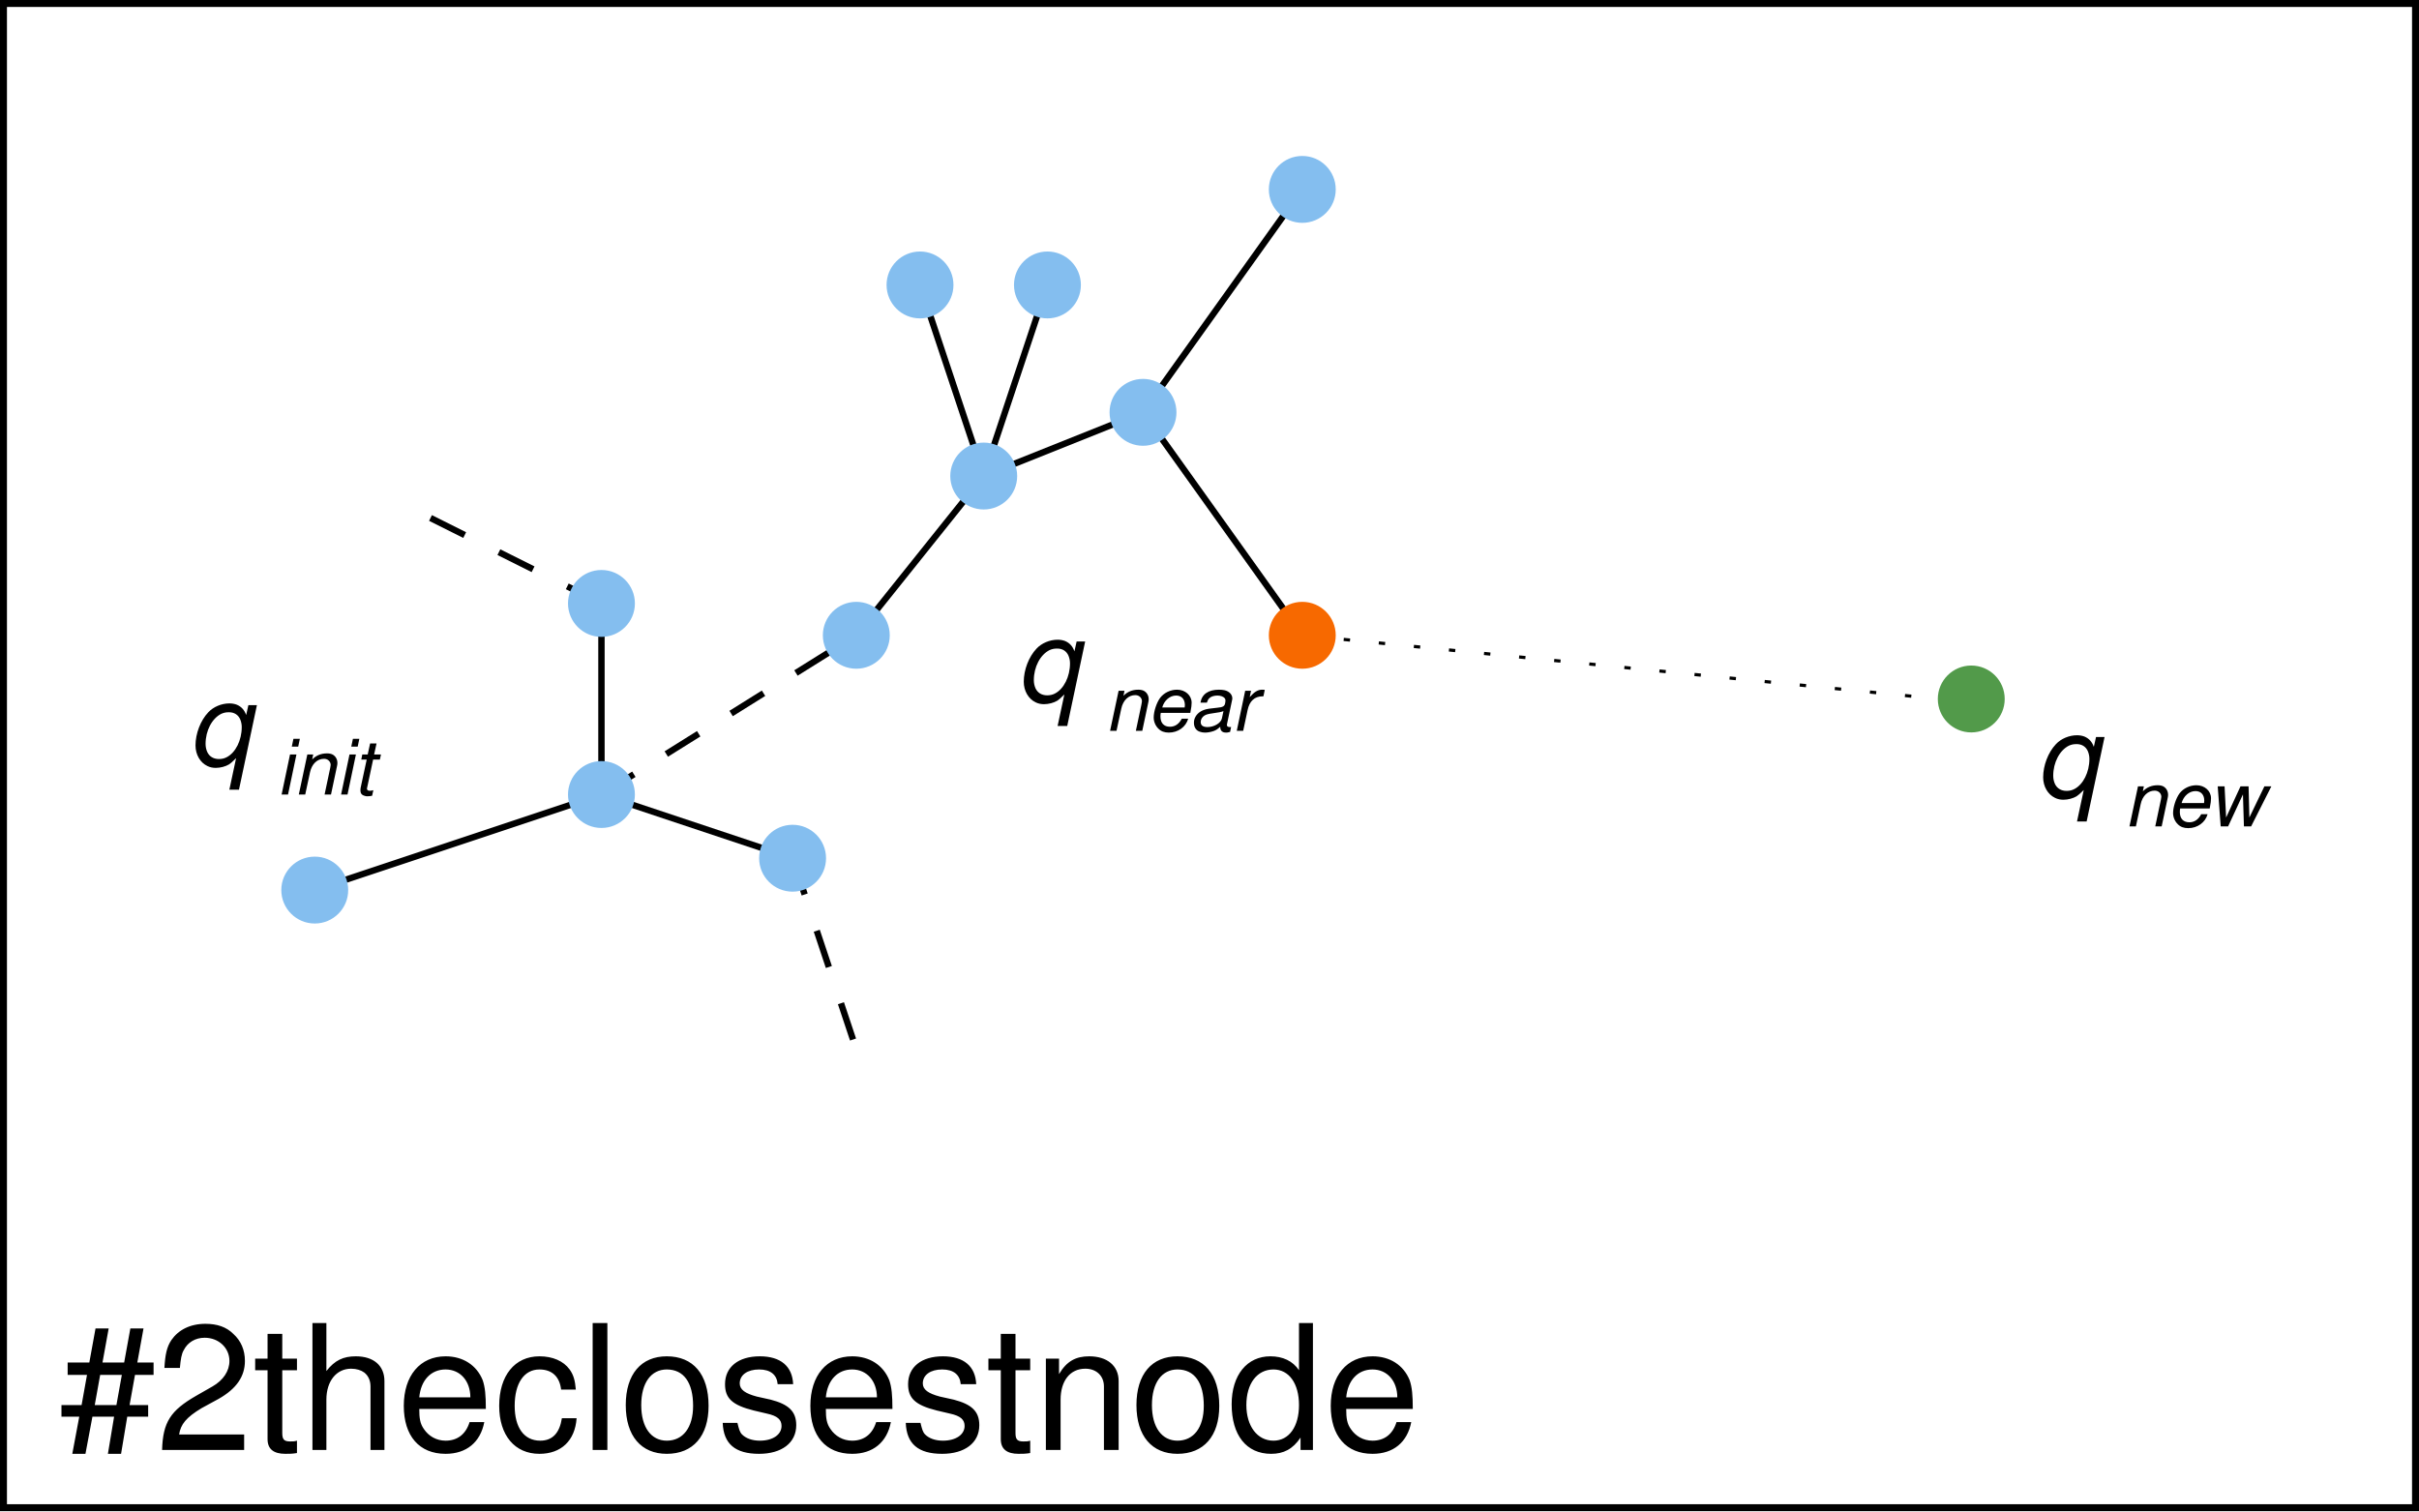
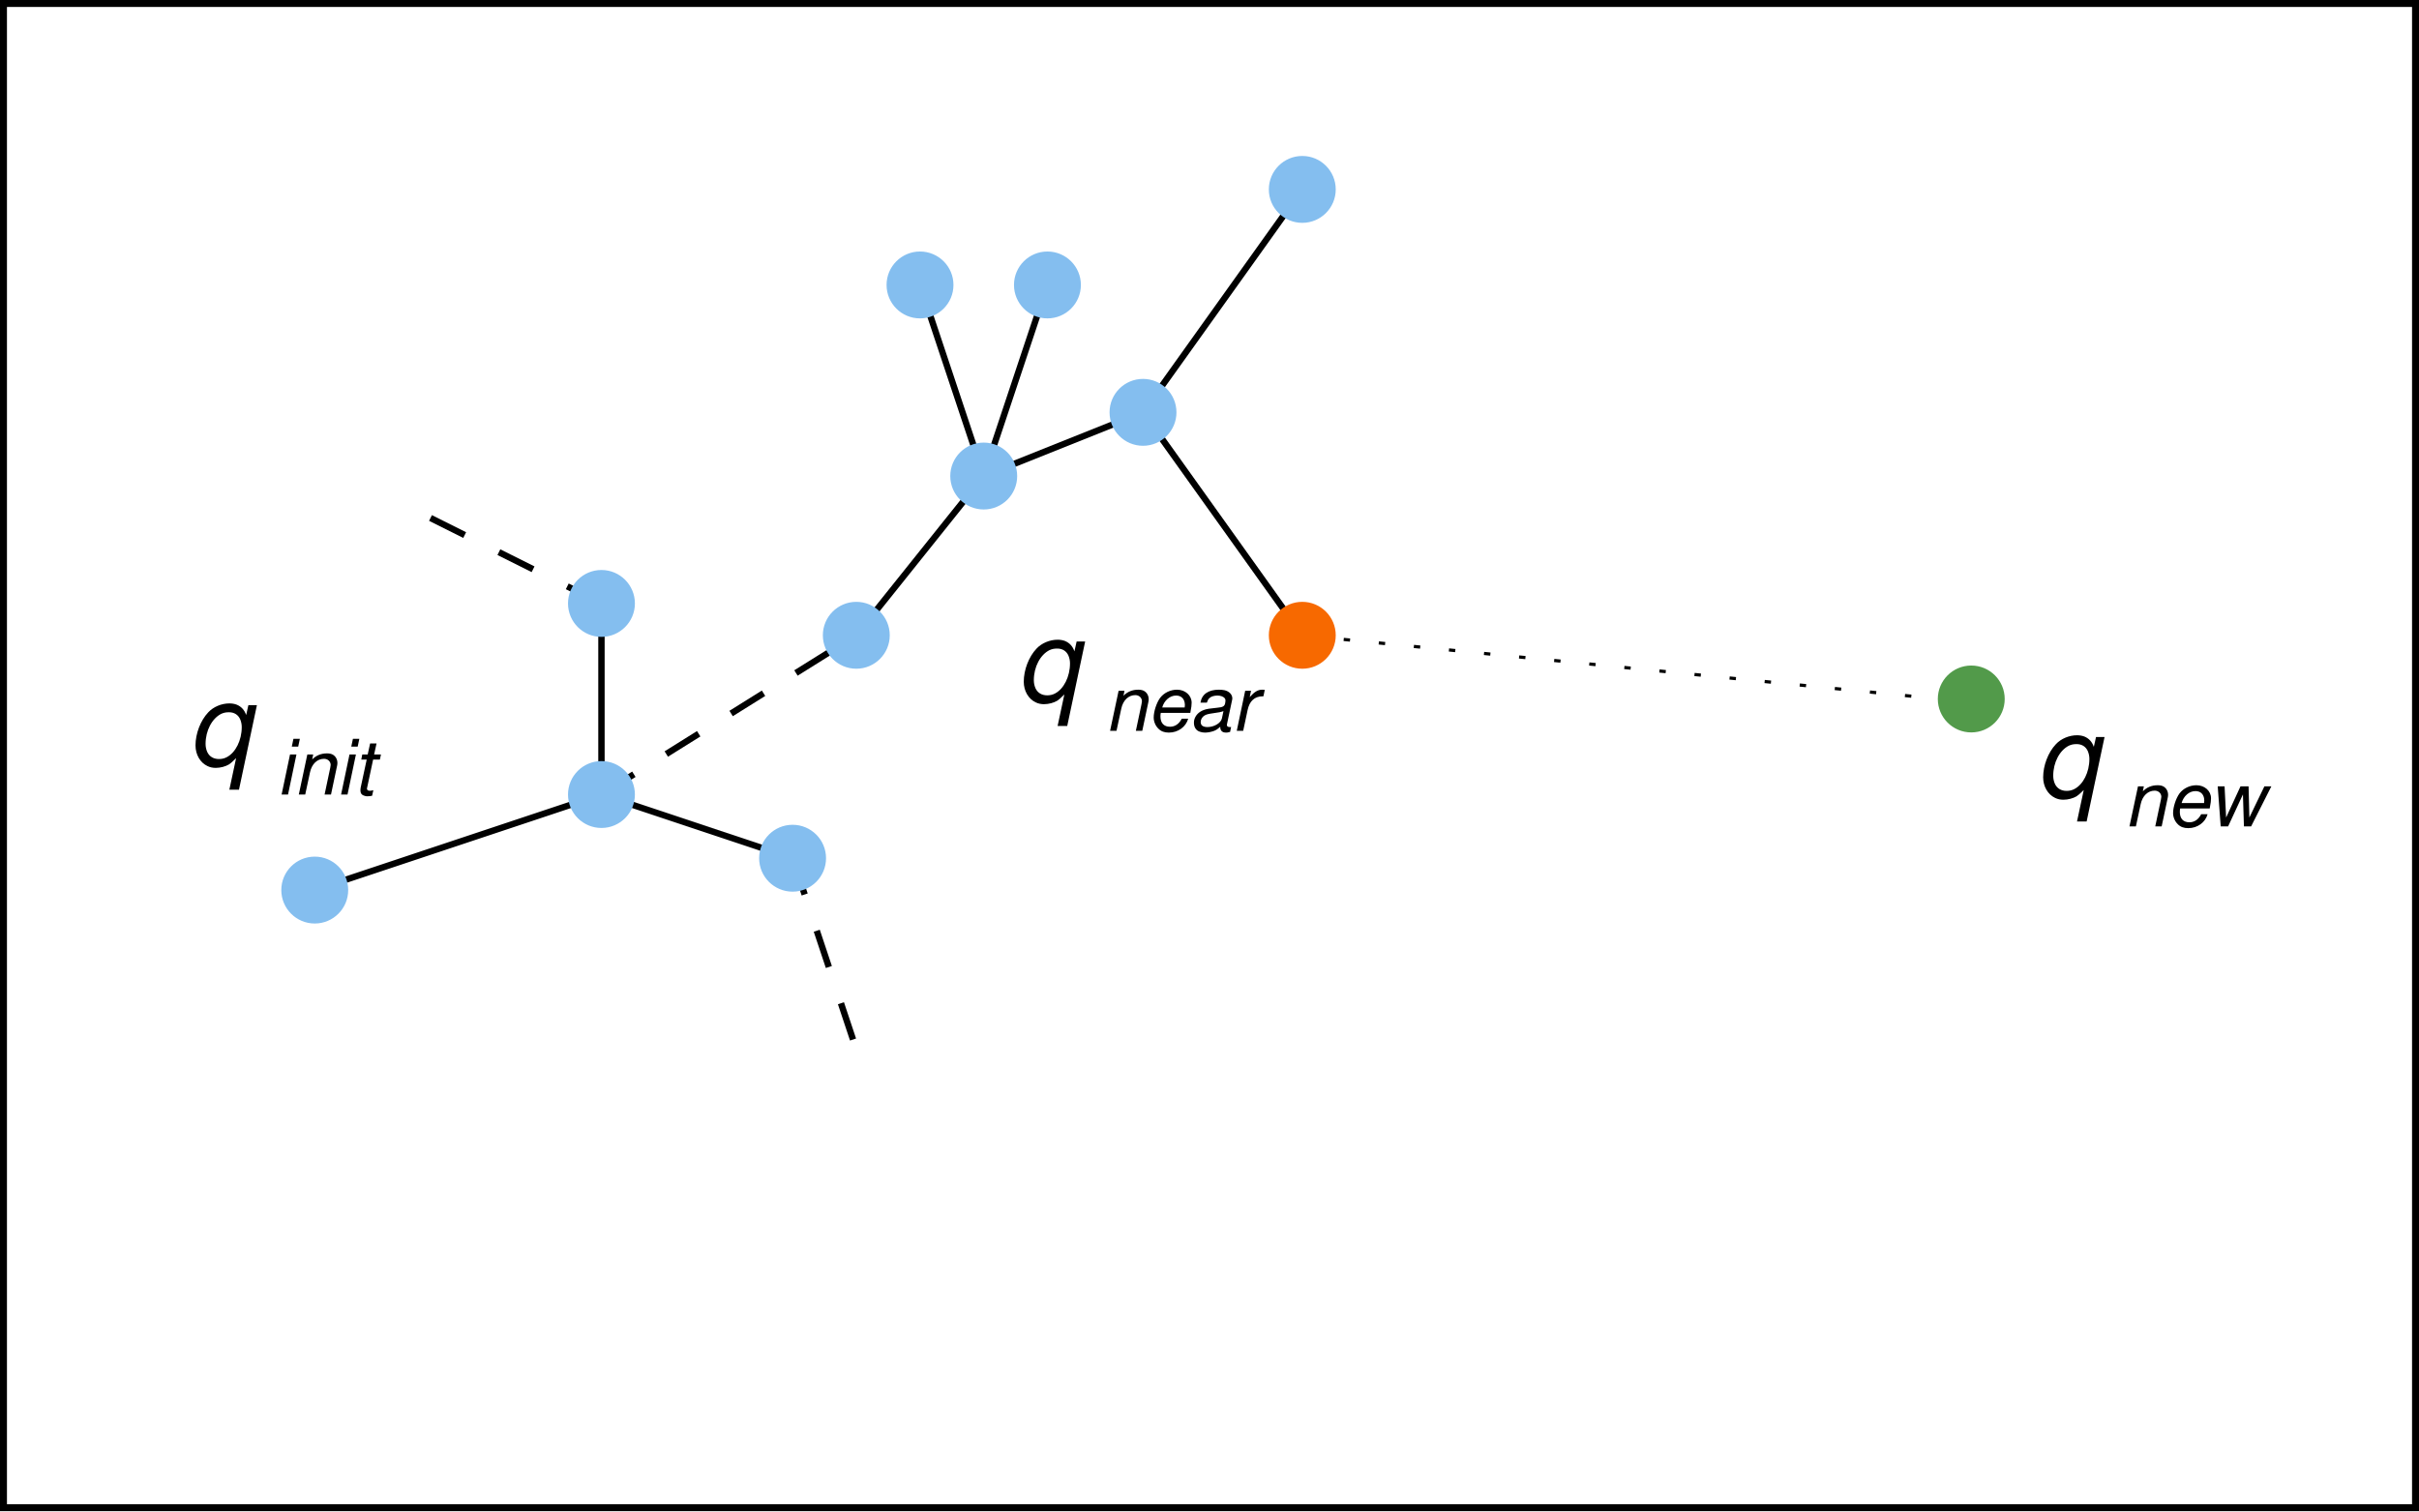
<svg xmlns="http://www.w3.org/2000/svg" width="48.829mm" height="30.511mm" viewBox="0 0 48.829 30.511" version="1.1" id="svg1948">
  <defs id="defs1945">
    <clipPath clipPathUnits="userSpaceOnUse" id="clipPath326">
      <path d="M 0,0 H 325 V 167 H 0 Z" id="path324" />
    </clipPath>
  </defs>
  <g id="layer1" transform="translate(-82.50548,-92.01389)">
    <g id="g316" transform="matrix(0.1428962,0,0,-0.1428962,83.70034,117.0724)">
      <g id="g318">
        <g id="g320">
          <g id="g322" clip-path="url(#clipPath326)">
            <g id="g328" transform="scale(0.1)">
              <path d="M 1531,1171 1756,856" style="fill:none;stroke:#000000;stroke-width:9;stroke-linecap:butt;stroke-linejoin:miter;stroke-miterlimit:10;stroke-dasharray:none;stroke-opacity:1" id="path330" />
              <path d="m 1306,1081 225,90" style="fill:none;stroke:#000000;stroke-width:9;stroke-linecap:butt;stroke-linejoin:miter;stroke-miterlimit:10;stroke-dasharray:none;stroke-opacity:1" id="path332" />
              <path d="m 1306,1081 90,270" style="fill:none;stroke:#000000;stroke-width:9;stroke-linecap:butt;stroke-linejoin:miter;stroke-miterlimit:10;stroke-dasharray:none;stroke-opacity:1" id="path334" />
              <path d="m 1756,856 900,-90" style="fill:none;stroke:#000000;stroke-width:4.5;stroke-linecap:butt;stroke-linejoin:miter;stroke-miterlimit:10;stroke-dasharray:9, 40.8;stroke-dashoffset:40.8;stroke-opacity:1" id="path336" />
              <path d="M 361,496 766,631" style="fill:none;stroke:#000000;stroke-width:9;stroke-linecap:butt;stroke-linejoin:miter;stroke-miterlimit:10;stroke-dasharray:none;stroke-opacity:1" id="path338" />
              <path d="m 766,631 360,225" style="fill:none;stroke:#000000;stroke-width:9;stroke-linecap:butt;stroke-linejoin:miter;stroke-miterlimit:10;stroke-dasharray:54;stroke-dashoffset:0;stroke-opacity:1" id="path340" />
              <path d="M 766,631 V 901" style="fill:none;stroke:#000000;stroke-width:9;stroke-linecap:butt;stroke-linejoin:miter;stroke-miterlimit:10;stroke-dasharray:none;stroke-opacity:1" id="path342" />
              <path d="m 766,631 270,-90" style="fill:none;stroke:#000000;stroke-width:9;stroke-linecap:butt;stroke-linejoin:miter;stroke-miterlimit:10;stroke-dasharray:none;stroke-opacity:1" id="path344" />
              <path d="M 766,901 496,1036" style="fill:none;stroke:#000000;stroke-width:9;stroke-linecap:butt;stroke-linejoin:miter;stroke-miterlimit:10;stroke-dasharray:54;stroke-dashoffset:0;stroke-opacity:1" id="path346" />
              <path d="m 1036,541 90,-270" style="fill:none;stroke:#000000;stroke-width:9;stroke-linecap:butt;stroke-linejoin:miter;stroke-miterlimit:10;stroke-dasharray:54;stroke-dashoffset:0;stroke-opacity:1" id="path348" />
              <path d="m 1126,856 180,225" style="fill:none;stroke:#000000;stroke-width:9;stroke-linecap:butt;stroke-linejoin:miter;stroke-miterlimit:10;stroke-dasharray:none;stroke-opacity:1" id="path350" />
              <path d="m 1306,1081 -90,270" style="fill:none;stroke:#000000;stroke-width:9;stroke-linecap:butt;stroke-linejoin:miter;stroke-miterlimit:10;stroke-dasharray:none;stroke-opacity:1" id="path352" />
              <path d="m 1531,1171 225,315" style="fill:none;stroke:#000000;stroke-width:9;stroke-linecap:butt;stroke-linejoin:miter;stroke-miterlimit:10;stroke-dasharray:none;stroke-opacity:1" id="path354" />
              <path d="m 1801,856 c 0,-24.852 -20.15,-45 -45,-45 -24.85,0 -45,20.148 -45,45 0,24.852 20.15,45 45,45 24.85,0 45,-20.148 45,-45" style="fill:#f76900;fill-opacity:1;fill-rule:evenodd;stroke:none" id="path356" />
              <path d="m 1801,856 c 0,-24.852 -20.15,-45 -45,-45 -24.85,0 -45,20.148 -45,45 0,24.852 20.15,45 45,45 24.85,0 45,-20.148 45,-45 z" style="fill:none;stroke:#f76900;stroke-width:4.5;stroke-linecap:butt;stroke-linejoin:miter;stroke-miterlimit:10;stroke-dasharray:none;stroke-opacity:1" id="path358" />
              <path d="m 406,496 c 0,-24.852 -20.148,-45 -45,-45 -24.852,0 -45,20.148 -45,45 0,24.852 20.148,45 45,45 24.852,0 45,-20.148 45,-45" style="fill:#84beef;fill-opacity:1;fill-rule:evenodd;stroke:none" id="path360" />
              <path d="m 406,496 c 0,-24.852 -20.148,-45 -45,-45 -24.852,0 -45,20.148 -45,45 0,24.852 20.148,45 45,45 24.852,0 45,-20.148 45,-45 z" style="fill:none;stroke:#84beef;stroke-width:4.5;stroke-linecap:butt;stroke-linejoin:miter;stroke-miterlimit:10;stroke-dasharray:none;stroke-opacity:1" id="path362" />
              <path d="m 811,631 c 0,-24.852 -20.148,-45 -45,-45 -24.852,0 -45,20.148 -45,45 0,24.852 20.148,45 45,45 24.852,0 45,-20.148 45,-45" style="fill:#84beef;fill-opacity:1;fill-rule:evenodd;stroke:none" id="path364" />
              <path d="m 811,631 c 0,-24.852 -20.148,-45 -45,-45 -24.852,0 -45,20.148 -45,45 0,24.852 20.148,45 45,45 24.852,0 45,-20.148 45,-45 z" style="fill:none;stroke:#84beef;stroke-width:4.5;stroke-linecap:butt;stroke-linejoin:miter;stroke-miterlimit:10;stroke-dasharray:none;stroke-opacity:1" id="path366" />
              <path d="m 1171,856 c 0,-24.852 -20.15,-45 -45,-45 -24.85,0 -45,20.148 -45,45 0,24.852 20.15,45 45,45 24.85,0 45,-20.148 45,-45" style="fill:#84beef;fill-opacity:1;fill-rule:evenodd;stroke:none" id="path368" />
              <path d="m 1171,856 c 0,-24.852 -20.15,-45 -45,-45 -24.85,0 -45,20.148 -45,45 0,24.852 20.15,45 45,45 24.85,0 45,-20.148 45,-45 z" style="fill:none;stroke:#84beef;stroke-width:4.5;stroke-linecap:butt;stroke-linejoin:miter;stroke-miterlimit:10;stroke-dasharray:none;stroke-opacity:1" id="path370" />
              <path d="m 811,901 c 0,-24.852 -20.148,-45 -45,-45 -24.852,0 -45,20.148 -45,45 0,24.852 20.148,45 45,45 24.852,0 45,-20.148 45,-45" style="fill:#84beef;fill-opacity:1;fill-rule:evenodd;stroke:none" id="path372" />
              <path d="m 811,901 c 0,-24.852 -20.148,-45 -45,-45 -24.852,0 -45,20.148 -45,45 0,24.852 20.148,45 45,45 24.852,0 45,-20.148 45,-45 z" style="fill:none;stroke:#84beef;stroke-width:4.5;stroke-linecap:butt;stroke-linejoin:miter;stroke-miterlimit:10;stroke-dasharray:none;stroke-opacity:1" id="path374" />
              <path d="m 1081,541 c 0,-24.852 -20.15,-45 -45,-45 -24.85,0 -45,20.148 -45,45 0,24.852 20.15,45 45,45 24.85,0 45,-20.148 45,-45" style="fill:#84beef;fill-opacity:1;fill-rule:evenodd;stroke:none" id="path376" />
              <path d="m 1081,541 c 0,-24.852 -20.15,-45 -45,-45 -24.85,0 -45,20.148 -45,45 0,24.852 20.15,45 45,45 24.85,0 45,-20.148 45,-45 z" style="fill:none;stroke:#84beef;stroke-width:4.5;stroke-linecap:butt;stroke-linejoin:miter;stroke-miterlimit:10;stroke-dasharray:none;stroke-opacity:1" id="path378" />
              <path d="m 1351,1081 c 0,-24.85 -20.15,-45 -45,-45 -24.85,0 -45,20.15 -45,45 0,24.85 20.15,45 45,45 24.85,0 45,-20.15 45,-45" style="fill:#84beef;fill-opacity:1;fill-rule:evenodd;stroke:none" id="path380" />
              <path d="m 1351,1081 c 0,-24.85 -20.15,-45 -45,-45 -24.85,0 -45,20.15 -45,45 0,24.85 20.15,45 45,45 24.85,0 45,-20.15 45,-45 z" style="fill:none;stroke:#84beef;stroke-width:4.5;stroke-linecap:butt;stroke-linejoin:miter;stroke-miterlimit:10;stroke-dasharray:none;stroke-opacity:1" id="path382" />
              <path d="m 1261,1351 c 0,-24.85 -20.15,-45 -45,-45 -24.85,0 -45,20.15 -45,45 0,24.85 20.15,45 45,45 24.85,0 45,-20.15 45,-45" style="fill:#84beef;fill-opacity:1;fill-rule:evenodd;stroke:none" id="path384" />
              <path d="m 1261,1351 c 0,-24.85 -20.15,-45 -45,-45 -24.85,0 -45,20.15 -45,45 0,24.85 20.15,45 45,45 24.85,0 45,-20.15 45,-45 z" style="fill:none;stroke:#84beef;stroke-width:4.5;stroke-linecap:butt;stroke-linejoin:miter;stroke-miterlimit:10;stroke-dasharray:none;stroke-opacity:1" id="path386" />
              <path d="m 1441,1351 c 0,-24.85 -20.15,-45 -45,-45 -24.85,0 -45,20.15 -45,45 0,24.85 20.15,45 45,45 24.85,0 45,-20.15 45,-45" style="fill:#84beef;fill-opacity:1;fill-rule:evenodd;stroke:none" id="path388" />
              <path d="m 1441,1351 c 0,-24.85 -20.15,-45 -45,-45 -24.85,0 -45,20.15 -45,45 0,24.85 20.15,45 45,45 24.85,0 45,-20.15 45,-45 z" style="fill:none;stroke:#84beef;stroke-width:4.5;stroke-linecap:butt;stroke-linejoin:miter;stroke-miterlimit:10;stroke-dasharray:none;stroke-opacity:1" id="path390" />
              <path d="m 1576,1171 c 0,-24.85 -20.15,-45 -45,-45 -24.85,0 -45,20.15 -45,45 0,24.85 20.15,45 45,45 24.85,0 45,-20.15 45,-45" style="fill:#84beef;fill-opacity:1;fill-rule:evenodd;stroke:none" id="path392" />
              <path d="m 1576,1171 c 0,-24.85 -20.15,-45 -45,-45 -24.85,0 -45,20.15 -45,45 0,24.85 20.15,45 45,45 24.85,0 45,-20.15 45,-45 z" style="fill:none;stroke:#84beef;stroke-width:4.5;stroke-linecap:butt;stroke-linejoin:miter;stroke-miterlimit:10;stroke-dasharray:none;stroke-opacity:1" id="path394" />
              <path d="m 1801,1486 c 0,-24.85 -20.15,-45 -45,-45 -24.85,0 -45,20.15 -45,45 0,24.85 20.15,45 45,45 24.85,0 45,-20.15 45,-45" style="fill:#84beef;fill-opacity:1;fill-rule:evenodd;stroke:none" id="path396" />
              <path d="m 1801,1486 c 0,-24.85 -20.15,-45 -45,-45 -24.85,0 -45,20.15 -45,45 0,24.85 20.15,45 45,45 24.85,0 45,-20.15 45,-45 z" style="fill:none;stroke:#84beef;stroke-width:4.5;stroke-linecap:butt;stroke-linejoin:miter;stroke-miterlimit:10;stroke-dasharray:none;stroke-opacity:1" id="path398" />
              <path d="m 2746,766 c 0,-24.852 -20.15,-45 -45,-45 -24.85,0 -45,20.148 -45,45 0,24.852 20.15,45 45,45 24.85,0 45,-20.148 45,-45" style="fill:#529a4a;fill-opacity:1;fill-rule:evenodd;stroke:none" id="path400" />
              <path d="m 2746,766 c 0,-24.852 -20.15,-45 -45,-45 -24.85,0 -45,20.148 -45,45 0,24.852 20.15,45 45,45 24.85,0 45,-20.148 45,-45 z" style="fill:none;stroke:#529a4a;stroke-width:4.5;stroke-linecap:butt;stroke-linejoin:miter;stroke-miterlimit:10;stroke-dasharray:none;stroke-opacity:1" id="path402" />
              <g id="g404" transform="scale(10)">
                <text xml:space="preserve" transform="matrix(1,0,0,-1,30.7,63.1)" style="font-style:oblique;font-variant:normal;font-size:10.8px;font-family:Helvetica;-inkscape-font-specification:Helvetica-Oblique;writing-mode:lr-tb;fill:#000000;fill-opacity:1;fill-rule:nonzero;stroke:none" id="text408">
                  <tspan x="0 2.398 8.402 10.8" y="0" id="tspan406">init</tspan>
                </text>
                <text xml:space="preserve" transform="matrix(1,0,0,-1,135.1,76.2398)" style="font-style:oblique;font-variant:normal;font-size:16.2px;font-family:Helvetica;-inkscape-font-specification:Helvetica-Oblique;writing-mode:lr-tb;fill:#000000;fill-opacity:1;fill-rule:nonzero;stroke:none" id="text412">
                  <tspan x="0" y="0" id="tspan410">q</tspan>
                </text>
                <text xml:space="preserve" transform="matrix(1,0,0,-1,147.7,72.09996)" style="font-style:oblique;font-variant:normal;font-size:10.8px;font-family:Helvetica;-inkscape-font-specification:Helvetica-Oblique;writing-mode:lr-tb;fill:#000000;fill-opacity:1;fill-rule:nonzero;stroke:none" id="text416">
                  <tspan x="0 6.005 12.01 18.014" y="0" id="tspan414">near</tspan>
                </text>
                <text xml:space="preserve" transform="matrix(1,0,0,-1,279.1,62.7398)" style="font-style:oblique;font-variant:normal;font-size:16.2px;font-family:Helvetica;-inkscape-font-specification:Helvetica-Oblique;writing-mode:lr-tb;fill:#000000;fill-opacity:1;fill-rule:nonzero;stroke:none" id="text420">
                  <tspan x="0" y="0" id="tspan418">q</tspan>
                </text>
                <text xml:space="preserve" transform="matrix(1,0,0,-1,291.7,58.59996)" style="font-style:oblique;font-variant:normal;font-size:10.8px;font-family:Helvetica;-inkscape-font-specification:Helvetica-Oblique;writing-mode:lr-tb;fill:#000000;fill-opacity:1;fill-rule:nonzero;stroke:none" id="text424">
                  <tspan x="0 6.005 12.01" y="0" id="tspan422">new</tspan>
                </text>
                <text xml:space="preserve" transform="matrix(1,0,0,-1,18.1,67.2398)" style="font-style:oblique;font-variant:normal;font-size:16.2px;font-family:Helvetica;-inkscape-font-specification:Helvetica-Oblique;writing-mode:lr-tb;fill:#000000;fill-opacity:1;fill-rule:nonzero;stroke:none" id="text428">
                  <tspan x="0" y="0" id="tspan426">q</tspan>
                </text>
              </g>
            </g>
          </g>
        </g>
      </g>
    </g>
-     <text xml:space="preserve" style="font-variant:normal;font-size:3.515px;font-family:'Nimbus Sans';-inkscape-font-specification:NimbusSanL-Regu;writing-mode:lr-tb;fill:#000000;fill-opacity:1;fill-rule:nonzero;stroke:none;stroke-width:0.353" id="text434" x="83.7" y="121.29">
-       <tspan x="83.7 85.654 88.586 89.563 91.517 94.448 96.205 96.985 98.94 100.697 102.651 104.408 106.362 108.316 110.271 112.225" y="121.29" id="tspan432" style="stroke-width:0.353">#2theclosestnode</tspan>
-     </text>
    <g id="g436" transform="matrix(0.3527778,0,0,-0.3527778,82.50548,92.08409)">
      <path d="M 0,0 H 138.413" style="fill:none;stroke:#000000;stroke-width:0.398;stroke-linecap:butt;stroke-linejoin:miter;stroke-miterlimit:10;stroke-dasharray:none;stroke-opacity:1" id="path438" />
    </g>
    <g id="g440" transform="matrix(0.3527778,0,0,-0.3527778,82.57569,122.4547)">
      <path d="M 0,0 V 86.091" style="fill:none;stroke:#000000;stroke-width:0.398;stroke-linecap:butt;stroke-linejoin:miter;stroke-miterlimit:10;stroke-dasharray:none;stroke-opacity:1" id="path442" />
    </g>
    <g id="g444" transform="matrix(0.3527778,0,0,-0.3527778,131.2643,122.4547)">
      <path d="M 0,0 V 86.091" style="fill:none;stroke:#000000;stroke-width:0.398;stroke-linecap:butt;stroke-linejoin:miter;stroke-miterlimit:10;stroke-dasharray:none;stroke-opacity:1" id="path446" />
    </g>
    <g id="g448" transform="matrix(0.3527778,0,0,-0.3527778,82.50548,122.4547)">
      <path d="M 0,0 H 138.413" style="fill:none;stroke:#000000;stroke-width:0.398;stroke-linecap:butt;stroke-linejoin:miter;stroke-miterlimit:10;stroke-dasharray:none;stroke-opacity:1" id="path450" />
    </g>
  </g>
</svg>
